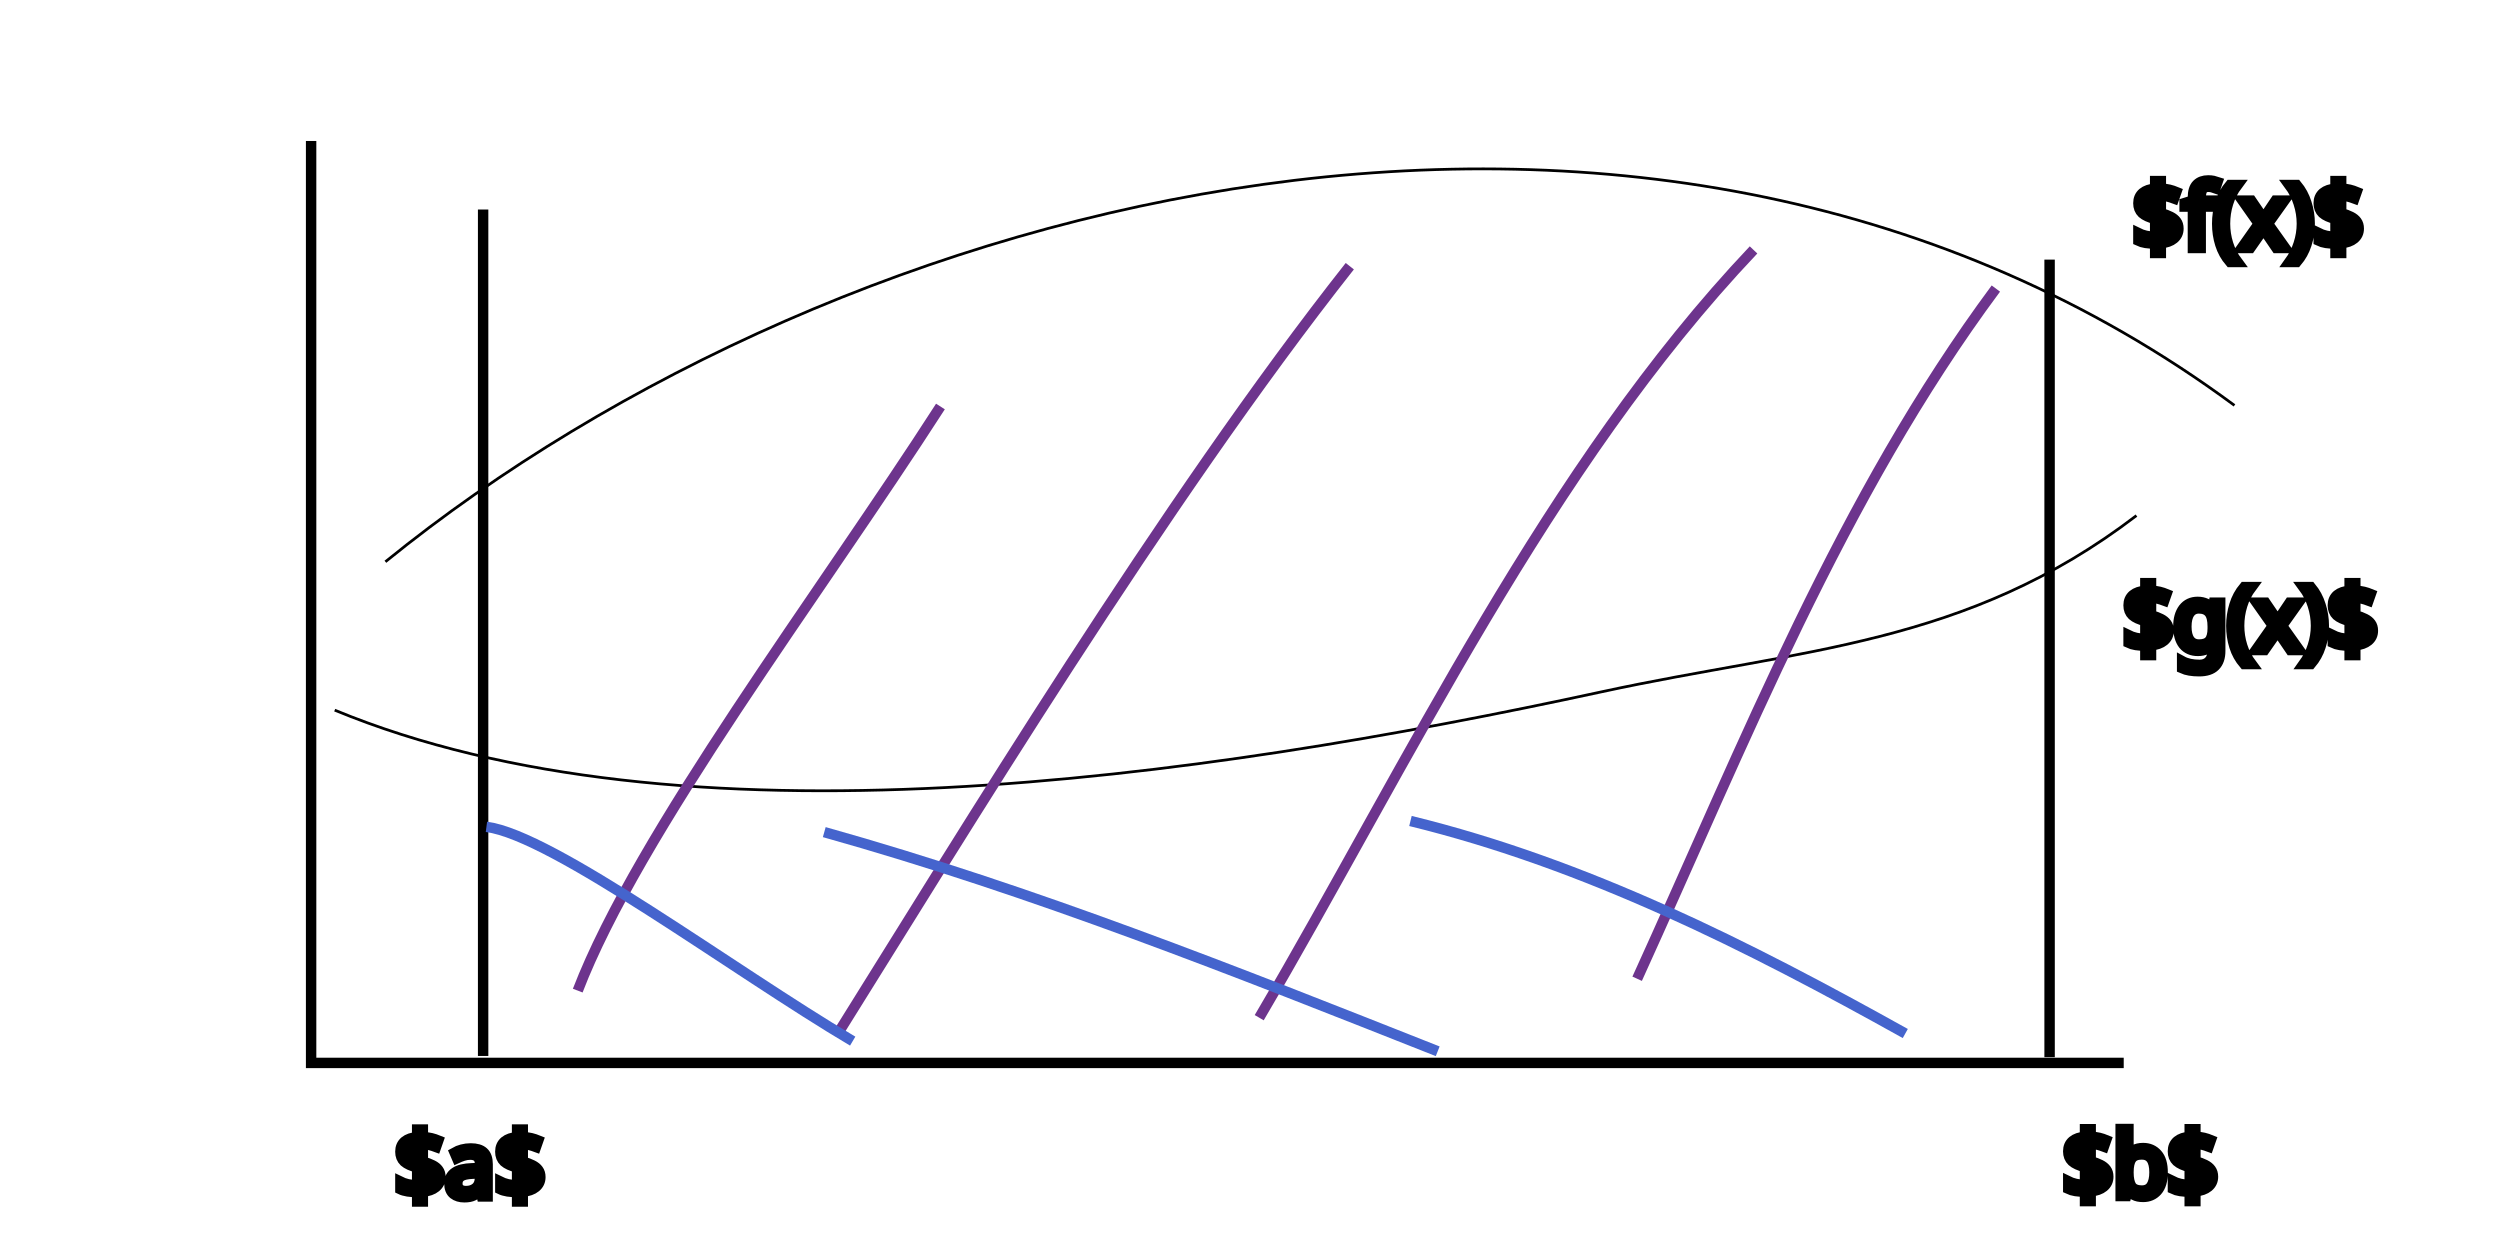
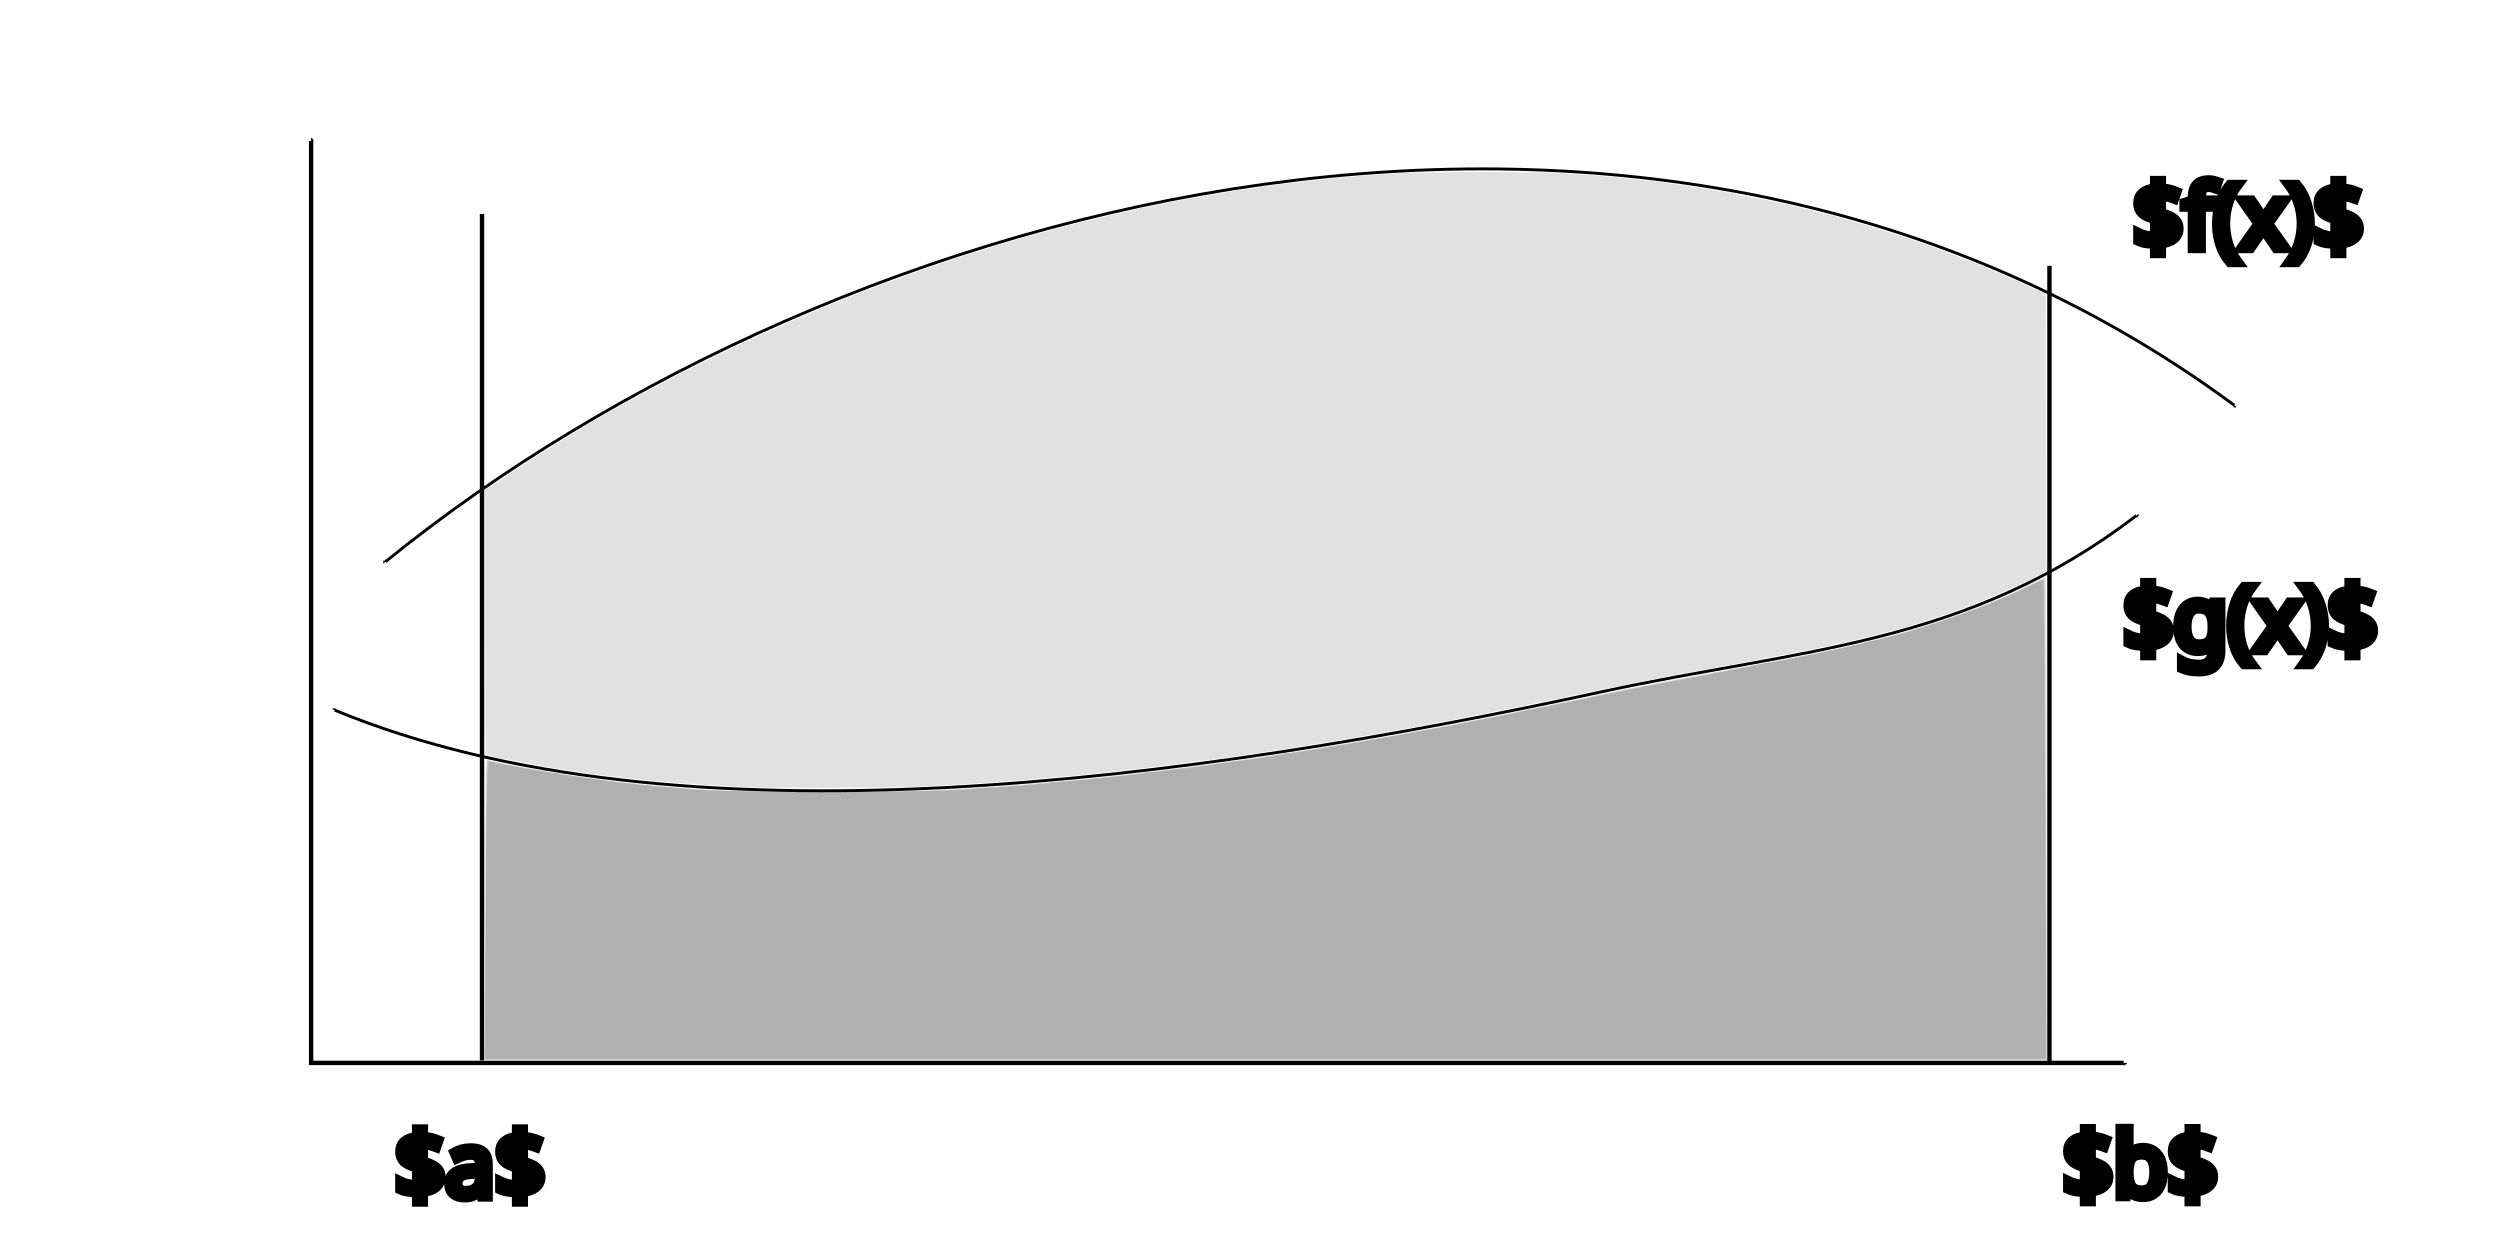
<svg xmlns="http://www.w3.org/2000/svg" width="240mm" height="120mm" viewBox="0 0 240 120" version="1.1" id="svg8">
-   <defs id="defs2" />
+   <defs id="defs2">
+     <marker id="marker-arrow-1.5923999999999998" orient="auto-start-reverse" refY="0" refX="0" markerHeight="1.69" markerWidth="0.911">
+       <g transform="scale(1.073399)" id="g365">
+         <path d="M -1.554,2.072 C -1.425,1.295 0,0.13 0.389,0 0,-0.13 -1.425,-1.295 -1.554,-2.072" style="fill:none;stroke:#000000;stroke-width:0.6;stroke-linecap:round;stroke-linejoin:round;stroke-miterlimit:10;stroke-dasharray:none;stroke-opacity:1" id="path363" />
+       </g>
+     </marker>
+     <marker id="marker-arrow-1.0616" orient="auto-start-reverse" refY="0" refX="0" markerHeight="1.69" markerWidth="0.911">
+       <g transform="scale(1.343431)" id="g408">
+         <path d="M -1.554,2.072 C -1.425,1.295 0,0.13 0.389,0 0,-0.13 -1.425,-1.295 -1.554,-2.072" style="fill:none;stroke:#000000;stroke-width:0.6;stroke-linecap:round;stroke-linejoin:round;stroke-miterlimit:10;stroke-dasharray:none;stroke-opacity:1" id="path406" />
+       </g>
+     </marker>
+   </defs>
  <g id="layer1" transform="translate(0,-177)">
-     <path style="fill:none;stroke:#000000;stroke-width:1" d="m 29.867,190.534 v 88.506 H 203.877" id="path185" />
+     <path style="fill:none;stroke:black;stroke-width:0.421;fill-opacity:1;marker-end:url(#marker-arrow-1.5923999999999998);marker-start:url(#marker-arrow-1.5923999999999998);stroke-dasharray:none;stroke-opacity:1" d="m 29.867,190.534 v 88.506 H 203.877" id="path185" />
    <text xml:space="preserve" style="font-size:8.467px;font-family:nerd;-inkscape-font-specification:nerd;fill:none;stroke:#000000;stroke-width:1" x="198.021" y="291.825" id="text241">
      <tspan id="tspan239" style="stroke-width:1" x="198.021" y="291.825">$b$</tspan>
    </text>
    <text xml:space="preserve" style="font-size:8.467px;font-family:nerd;-inkscape-font-specification:nerd;fill:none;stroke:#000000;stroke-width:1" x="37.906" y="291.86" id="text295">
      <tspan id="tspan293" style="stroke-width:1" x="37.906" y="291.86">$a$</tspan>
    </text>
-     <path style="fill:none;stroke:#000000;stroke-width:1" d="M 46.38,278.372 V 197.114" id="path360" />
-     <path style="fill:none;stroke:#000000;stroke-width:1" d="M 196.761,278.49 V 201.923" id="path362" />
+     <path style="fill:none;fill-opacity:1;stroke:#000000;stroke-width:0.421;stroke-dasharray:none;stroke-opacity:1;marker-start:none;marker-end:none" d="M 46.273,278.799 V 197.541" id="path360" />
+     <path style="fill:none;fill-opacity:1;stroke:#000000;stroke-width:0.421;stroke-dasharray:none;stroke-opacity:1;marker-start:none;marker-end:none" d="M 196.748,279.085 V 202.518" id="path362" />
    <text xml:space="preserve" style="font-size:8.467px;font-family:nerd;-inkscape-font-specification:nerd;fill:none;stroke:#000000;stroke-width:1" x="204.755" y="200.804" id="text366">
      <tspan id="tspan364" style="stroke-width:1" x="204.755" y="200.804">$f(x)$</tspan>
    </text>
    <text xml:space="preserve" style="font-size:8.467px;font-family:nerd;-inkscape-font-specification:nerd;fill:none;stroke:#000000;stroke-width:1" x="203.812" y="239.407" id="text370">
      <tspan id="tspan368" style="stroke-width:1" x="203.812" y="239.407">$g(x)$</tspan>
    </text>
-     <path style="fill:none;stroke:#000000;stroke-width:0.265px;stroke-linecap:butt;stroke-linejoin:miter;stroke-opacity:1" d="m 32.132,245.173 c 33.148,13.708 82.558,6.707 121.668,-1.768 19.155,-4.151 34.936,-4.394 51.3,-16.909" id="path532" />
-     <path style="fill:none;stroke:#000000;stroke-width:0.265px;stroke-linecap:butt;stroke-linejoin:miter;stroke-opacity:1" d="M 36.998,230.929 C 80.733,195.422 158.887,174.824 214.51,215.918" id="path601" />
-     <path style="fill:none;stroke:#6d348d;stroke-width:1;stroke-linecap:butt;stroke-linejoin:miter;stroke-opacity:1;stroke-dasharray:none" d="m 55.462,272.1 c 5.784,-15.071 23.26,-38.095 34.82,-56.076" id="path622" />
-     <path style="fill:none;stroke:#6d348d;stroke-width:1;stroke-linecap:butt;stroke-linejoin:miter;stroke-opacity:1;stroke-dasharray:none" d="M 80.602,275.947 C 92.026,257.702 111.726,225.169 129.58,202.555" id="path624" />
-     <path style="fill:none;stroke:#6d348d;stroke-width:1;stroke-linecap:butt;stroke-linejoin:miter;stroke-opacity:1;stroke-dasharray:none" d="m 120.883,274.698 c 14.367,-24.48 27.72,-52.879 47.457,-73.706" id="path626" />
-     <path style="fill:none;stroke:#6d348d;stroke-width:1;stroke-linecap:butt;stroke-linejoin:miter;stroke-opacity:1;stroke-dasharray:none" d="m 157.166,270.96 c 10.271,-22.545 19.628,-46.308 34.436,-66.259" id="path628" />
-     <path style="fill:none;stroke:#4564cd;stroke-width:1;stroke-linecap:butt;stroke-linejoin:miter;stroke-opacity:1;stroke-dasharray:none" d="m 46.698,256.378 c 6.383,0.818 23.705,13.79 35.161,20.57" id="path630" />
-     <path style="fill:none;stroke:#4564cd;stroke-width:1;stroke-linecap:butt;stroke-linejoin:miter;stroke-opacity:1;stroke-dasharray:none" d="m 79.129,256.883 c 20.164,5.652 39.493,13.371 58.89,21.041" id="path632" />
-     <path style="fill:none;stroke:#4564cd;stroke-width:1;stroke-linecap:butt;stroke-linejoin:miter;stroke-opacity:1;stroke-dasharray:none" d="m 135.404,255.814 c 16.926,4.144 32.415,11.993 47.504,20.403" id="path634" />
+     <path style="fill:none;stroke:black;stroke-width:0.281;stroke-linecap:butt;stroke-linejoin:miter;stroke-opacity:1;fill-opacity:1;marker-end:url(#marker-arrow-1.0616);marker-start:url(#marker-arrow-1.0616);stroke-dasharray:none" d="m 32.132,245.173 c 33.148,13.708 82.558,6.707 121.668,-1.768 19.155,-4.151 34.936,-4.394 51.3,-16.909" id="path532" />
+     <path style="fill:none;stroke:black;stroke-width:0.281;stroke-linecap:butt;stroke-linejoin:miter;stroke-opacity:1;fill-opacity:1;marker-end:url(#marker-arrow-1.0616);marker-start:url(#marker-arrow-1.0616);stroke-dasharray:none" d="M 36.998,230.929 C 80.733,195.422 158.887,174.824 214.51,215.918" id="path601" />
+     <path style="fill:black;fill-opacity:0.12;stroke:none;stroke-width:0.531;stroke-dasharray:none;stroke-opacity:1;marker-start:none;marker-end:none" d="m 176.053,329.941 c 0,-51.66 0.045,-54.477 0.87,-54.239 2.309,0.667 11.356,2.432 20.537,4.005 32.921,5.64 60.457,7.736 101.68,7.739 28.568,0.002 45.559,-0.684 74.35,-3.002 54.805,-4.412 118.962,-14.1 186.248,-28.125 35.148,-7.326 44.566,-9.191 67.636,-13.392 27.238,-4.96 41.005,-7.791 54.457,-11.196 20.699,-5.24 39.623,-12.052 55.216,-19.877 2.718,-1.364 5.058,-2.48 5.2,-2.48 0.142,0 0.258,39.388 0.258,87.529 V 384.431 H 459.278 176.053 Z" id="path1096" transform="matrix(0.2645833,0,0,0.2645833,0,177)" />
+     <path style="fill:#000000;fill-opacity:0.12;stroke:none;stroke-width:0.264;stroke-dasharray:none;stroke-opacity:1;marker-start:none;marker-end:none" d="m 270.793,285.631 c -34.192,-1.631 -59.619,-4.549 -85.787,-9.844 -4.786,-0.968 -8.758,-1.761 -8.827,-1.761 -0.069,0 -0.126,-21.674 -0.126,-48.164 v -48.164 l 10.568,-6.957 c 23.516,-15.48 43.488,-26.926 69.252,-39.69 74.101,-36.711 153.313,-59.556 231.007,-66.621 19.126,-1.739 25.67,-1.997 50.727,-2 25.986,-0.003 31.698,0.244 52.219,2.259 50.36,4.944 99.751,17.996 143.478,37.915 l 8.952,4.078 0.127,50.236 0.127,50.236 -2.862,1.568 c -8.245,4.516 -24.835,11.377 -37.426,15.477 -19.883,6.475 -36.456,10.179 -84.794,18.953 -9.026,1.638 -22.454,4.233 -29.839,5.766 -32.321,6.71 -55.734,11.421 -69.377,13.96 -68.661,12.779 -128.848,20.088 -185.999,22.587 -9.861,0.431 -53.413,0.551 -61.419,0.169 z" id="path1173" transform="matrix(0.2645833,0,0,0.2645833,0,177)" />
+     <path style="fill:#000000;fill-opacity:0.12;stroke:none;stroke-width:0.264;stroke-dasharray:none;stroke-opacity:1;marker-start:none;marker-end:none" d="m 176.053,347.008 c 4.4e-4,-20.583 0.149,-44.996 0.33,-54.251 l 0.329,-16.827 1.286,0.275 c 17.369,3.712 40.972,7.287 59.225,8.971 19.262,1.777 25.844,1.998 59.928,2.014 31.023,0.014 41.522,-0.171 53.711,-0.946 2.188,-0.139 5.993,-0.376 8.455,-0.526 19.656,-1.197 54.692,-4.81 77.544,-7.997 4.945,-0.69 9.885,-1.362 10.98,-1.494 9.57,-1.156 51.361,-7.945 64.155,-10.422 3.556,-0.688 7.36,-1.368 8.455,-1.511 1.094,-0.142 11.277,-2.144 22.628,-4.448 11.351,-2.304 21.217,-4.293 21.924,-4.419 4.319,-0.772 23.709,-4.845 24.327,-5.11 0.41,-0.176 0.887,-0.293 1.058,-0.261 0.172,0.032 3.753,-0.61 7.957,-1.427 4.205,-0.817 15.478,-2.941 25.051,-4.72 35.918,-6.673 50.34,-9.715 64.901,-13.688 3.966,-1.082 7.547,-2.109 7.957,-2.282 0.41,-0.173 1.042,-0.375 1.404,-0.449 0.912,-0.187 11.496,-3.709 13.019,-4.332 0.684,-0.28 1.467,-0.564 1.741,-0.632 0.274,-0.068 1.169,-0.403 1.989,-0.746 0.821,-0.343 1.716,-0.673 1.989,-0.735 0.274,-0.061 1.393,-0.487 2.487,-0.945 1.094,-0.458 1.989,-0.783 1.989,-0.723 0,0.061 0.559,-0.196 1.243,-0.571 0.684,-0.375 1.467,-0.726 1.741,-0.781 0.989,-0.197 8.558,-3.591 13.107,-5.878 2.559,-1.286 4.729,-2.262 4.824,-2.167 0.094,0.094 0.331,39.384 0.526,87.311 l 0.354,87.14 H 459.359 176.053 Z" id="path1175" transform="matrix(0.2645833,0,0,0.2645833,0,177)" />
+     <path style="fill:#000000;fill-opacity:0.12;stroke:none;stroke-width:0.264;stroke-dasharray:none;stroke-opacity:1;marker-start:none;marker-end:none" d="m 176.243,335.569 c 0.324,-48.488 0.574,-59.755 1.316,-59.297 1.831,1.131 48.959,8.462 51.831,8.062 0.752,-0.105 1.368,0.016 1.368,0.269 0,0.253 1.119,0.382 2.487,0.287 1.368,-0.095 2.543,-0.012 2.611,0.184 0.068,0.196 2.586,0.42 5.595,0.497 3.009,0.077 5.588,0.296 5.731,0.486 1.3,1.72 103.082,1.774 107.41,0.057 0.41,-0.163 1.391,-0.244 2.179,-0.18 2.095,0.169 23.886,-1.55 24.179,-1.907 0.137,-0.167 1.815,-0.333 3.73,-0.368 4.33,-0.08 29.749,-2.716 30.088,-3.121 0.137,-0.163 1.815,-0.356 3.73,-0.429 1.915,-0.073 3.817,-0.259 4.227,-0.413 0.41,-0.154 1.977,-0.364 3.481,-0.466 1.504,-0.102 10.121,-1.225 19.147,-2.496 9.026,-1.271 17.363,-2.429 18.525,-2.574 1.162,-0.145 2.114,-0.452 2.114,-0.681 0,-0.229 0.306,-0.3 0.681,-0.156 1.952,0.749 86.764,-14.58 87.254,-15.77 0.086,-0.209 0.431,-0.275 0.767,-0.146 0.537,0.206 22.834,-4.146 30.905,-6.031 1.641,-0.383 14.509,-2.864 28.596,-5.512 14.087,-2.648 25.683,-4.992 25.769,-5.207 0.086,-0.216 0.459,-0.276 0.829,-0.135 1.227,0.471 37.174,-7.049 37.476,-7.84 0.092,-0.24 0.369,-0.312 0.617,-0.159 1.071,0.662 23.616,-6.076 36.765,-10.988 6.739,-2.517 16.665,-6.789 21.809,-9.384 2.011,-1.015 3.776,-1.726 3.922,-1.58 0.22,0.22 0.997,113.985 1.096,160.559 l 0.028,13.303 H 459.21 175.916 Z" id="path1208" transform="matrix(0.2645833,0,0,0.2645833,0,177)" />
  </g>
</svg>
